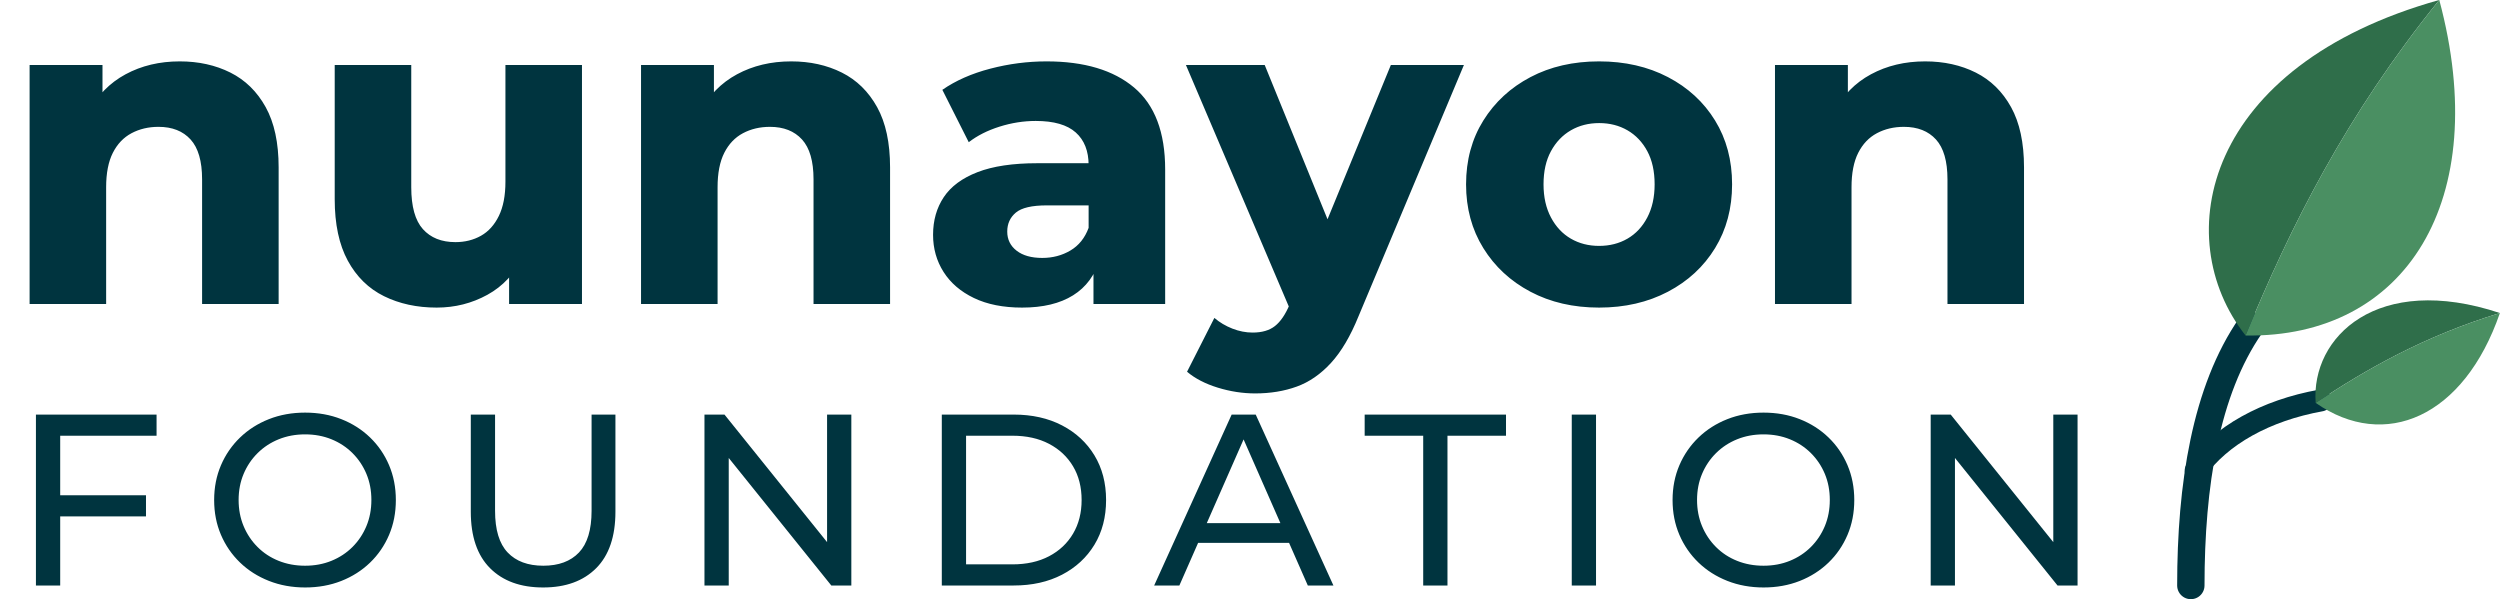
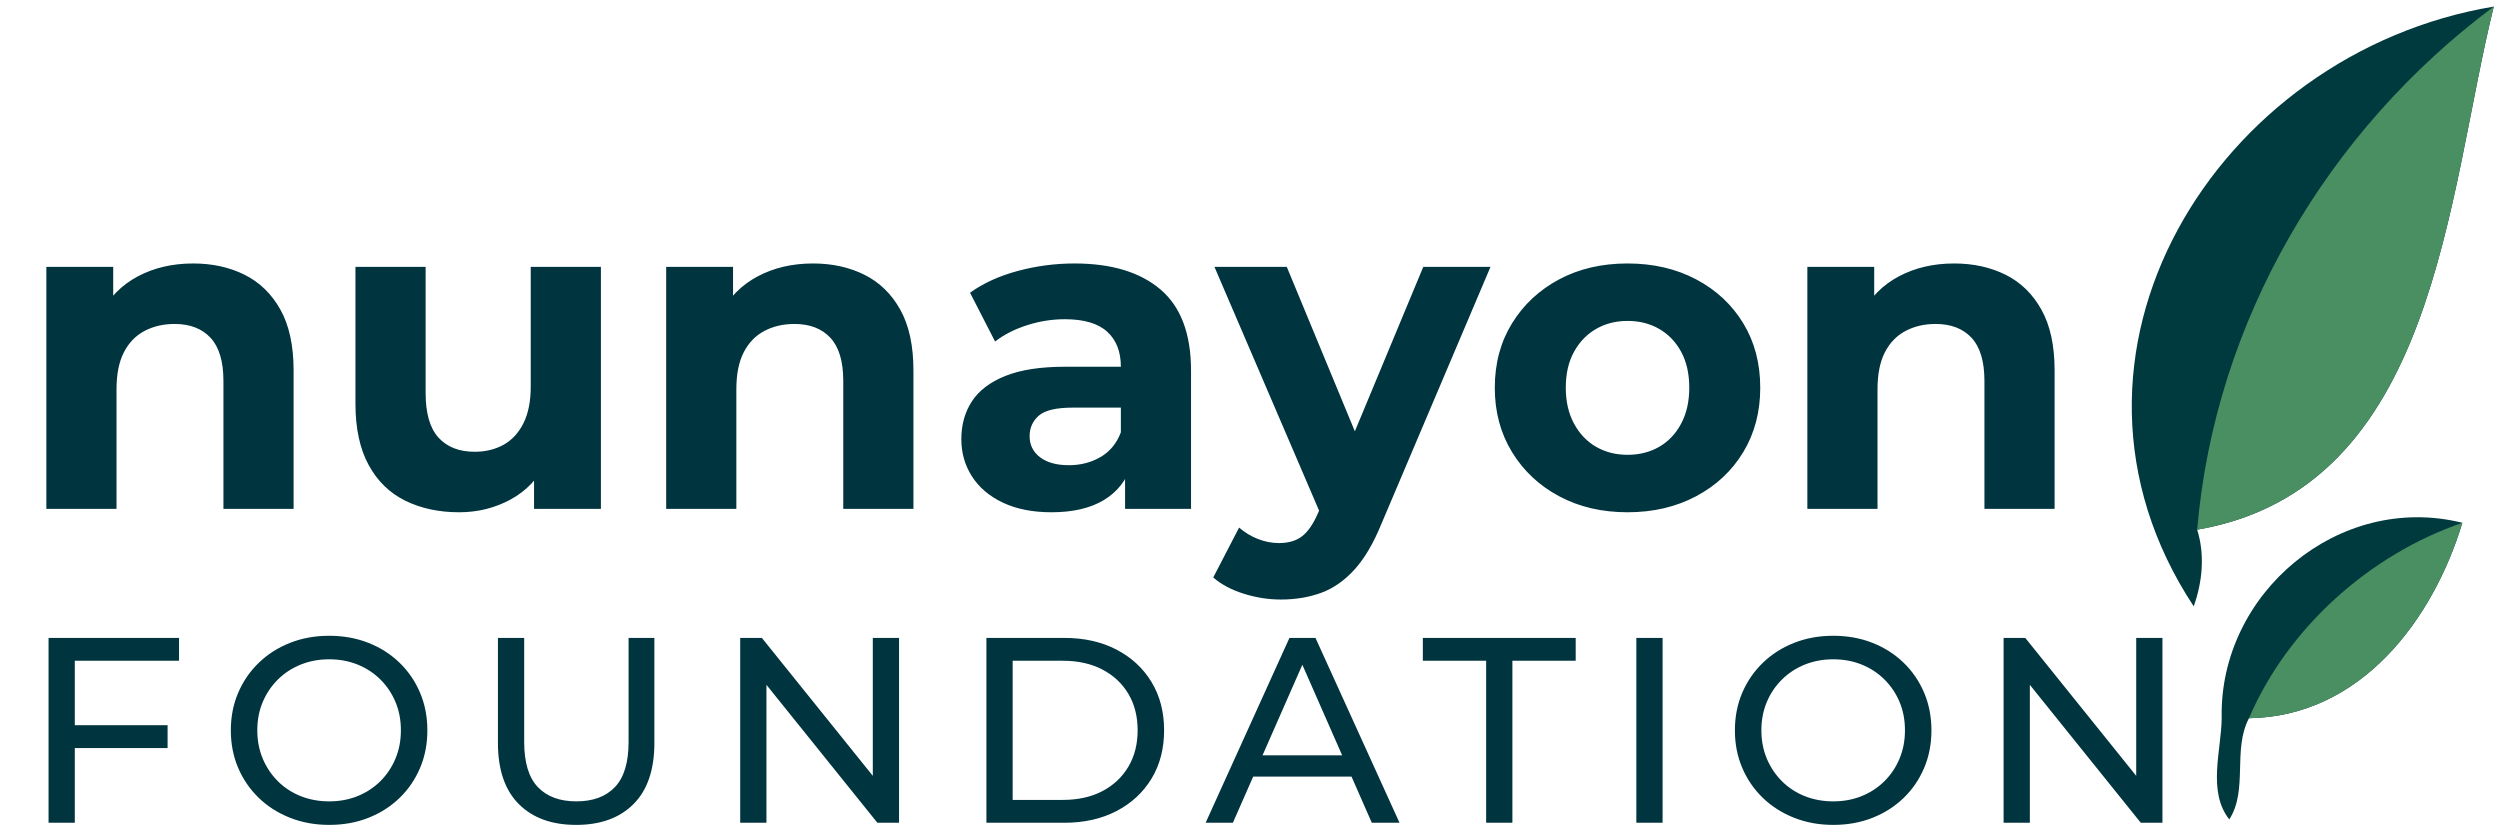
- <svg xmlns="http://www.w3.org/2000/svg" viewBox="0 0 731 175" role="img" aria-label="Nunayon Foundation">
-   <path fill="#00343F" d="M8.655 88.882V19.006H29.968V38.64L25.882 32.808Q29.727 25.496 36.718 21.722Q43.709 17.948 52.554 17.948Q60.822 17.948 67.361 21.218Q73.9 24.487 77.686 31.325Q81.473 38.163 81.473 48.934V88.882H59.092V52.442Q59.092 44.485 55.729 40.788Q52.366 37.09 46.347 37.09Q41.953 37.09 38.455 38.951Q34.957 40.812 32.996 44.685Q31.036 48.558 31.036 54.749V88.882Z M127.683 89.94Q119.038 89.94 112.276 86.6Q105.514 83.26 101.692 76.217Q97.87 69.174 97.87 58.251V19.006H120.251V54.743Q120.251 63.192 123.654 66.995Q127.058 70.797 133.159 70.797Q137.342 70.797 140.64 68.937Q143.939 67.076 145.864 63.138Q147.789 59.2 147.789 53.139V19.006H170.17V88.882H148.858V69.388L152.943 75.01Q149.31 82.462 142.507 86.201Q135.704 89.94 127.683 89.94Z M187.439 88.882V19.006H208.752V38.64L204.666 32.808Q208.511 25.496 215.502 21.722Q222.493 17.948 231.338 17.948Q239.606 17.948 246.145 21.218Q252.683 24.487 256.47 31.325Q260.257 38.163 260.257 48.934V88.882H237.876V52.442Q237.876 44.485 234.513 40.788Q231.15 37.09 225.131 37.09Q220.737 37.09 217.239 38.951Q213.741 40.812 211.78 44.685Q209.82 48.558 209.82 54.749V88.882Z M319.733 88.882V75.565L318.313 72.438V48.28Q318.313 42.101 314.552 38.734Q310.792 35.367 302.849 35.367Q297.531 35.367 292.26 37.032Q286.99 38.697 283.261 41.58L275.542 26.265Q281.397 22.206 289.562 20.077Q297.727 17.948 306.007 17.948Q322.533 17.948 331.614 25.596Q340.694 33.244 340.694 49.548V88.882ZM298.853 89.94Q290.6 89.94 284.778 87.141Q278.957 84.343 275.893 79.51Q272.829 74.678 272.829 68.657Q272.829 62.332 275.967 57.634Q279.105 52.936 285.842 50.331Q292.578 47.725 303.279 47.725H320.804V60.053H306.104Q299.555 60.053 297.037 62.161Q294.518 64.269 294.518 67.717Q294.518 71.18 297.251 73.3Q299.984 75.419 304.754 75.419Q309.326 75.419 313.001 73.241Q316.676 71.062 318.313 66.623L321.533 75.823Q319.496 82.769 313.767 86.354Q308.038 89.94 298.853 89.94Z M367.032 115.037Q361.565 115.037 356.081 113.349Q350.598 111.662 347.094 108.698L355.082 92.96Q357.4 94.938 360.358 96.091Q363.317 97.244 366.259 97.244Q370.376 97.244 372.801 95.331Q375.225 93.419 377.051 89.121L380.558 80.849L382.274 78.476L406.686 19.006H428.046L397.225 92.492Q393.698 101.19 389.179 106.121Q384.66 111.052 379.155 113.044Q373.649 115.037 367.032 115.037ZM377.73 91.703 346.764 19.006H369.802L393.205 76.48Z M467.57 89.94Q456.275 89.94 447.514 85.306Q438.754 80.673 433.716 72.53Q428.678 64.388 428.678 53.899Q428.678 43.349 433.727 35.244Q438.776 27.139 447.512 22.544Q456.249 17.948 467.57 17.948Q478.892 17.948 487.697 22.54Q496.501 27.132 501.482 35.23Q506.463 43.328 506.463 53.899Q506.463 64.41 501.49 72.541Q496.516 80.673 487.69 85.306Q478.864 89.94 467.57 89.94ZM467.57 71.899Q472.223 71.899 475.874 69.785Q479.525 67.672 481.669 63.586Q483.812 59.5 483.812 53.901Q483.812 48.188 481.669 44.202Q479.525 40.216 475.874 38.102Q472.223 35.989 467.6 35.989Q462.977 35.989 459.326 38.102Q455.675 40.216 453.502 44.202Q451.329 48.188 451.329 53.901Q451.329 59.5 453.502 63.586Q455.675 67.672 459.322 69.785Q462.969 71.899 467.57 71.899Z M519.004 88.882V19.006H540.317V38.64L536.232 32.808Q540.076 25.496 547.067 21.722Q554.059 17.948 562.903 17.948Q571.172 17.948 577.71 21.218Q584.249 24.487 588.036 31.325Q591.822 38.163 591.822 48.934V88.882H569.441V52.442Q569.441 44.485 566.079 40.788Q562.716 37.09 556.696 37.09Q552.302 37.09 548.804 38.951Q545.306 40.812 543.346 44.685Q541.385 48.558 541.385 54.749V88.882Z" />
-   <path fill="#00343F" d="M10.506 171.2V121.224H45.78V127.404H17.601V171.2ZM16.943 151.001V144.821H42.688V151.001Z M89.225 171.776Q83.5 171.776 78.629 169.854Q73.759 167.932 70.176 164.475Q66.592 161.018 64.605 156.373Q62.617 151.728 62.617 146.212Q62.617 140.696 64.605 136.051Q66.592 131.406 70.183 127.941Q73.774 124.475 78.624 122.561Q83.474 120.648 89.212 120.648Q94.951 120.648 99.783 122.551Q104.615 124.453 108.193 127.9Q111.772 131.346 113.759 136.012Q115.747 140.678 115.747 146.218Q115.747 151.759 113.759 156.419Q111.772 161.078 108.193 164.525Q104.615 167.971 99.783 169.874Q94.951 171.776 89.225 171.776ZM89.212 165.416Q93.388 165.416 96.914 163.983Q100.441 162.551 103.058 159.945Q105.674 157.338 107.133 153.845Q108.592 150.351 108.592 146.194Q108.592 142.036 107.14 138.566Q105.688 135.096 103.068 132.486Q100.449 129.877 96.918 128.443Q93.388 127.009 89.212 127.009Q85.036 127.009 81.492 128.445Q77.947 129.881 75.318 132.494Q72.688 135.107 71.23 138.582Q69.772 142.057 69.772 146.192Q69.772 150.328 71.227 153.821Q72.682 157.315 75.307 159.942Q77.932 162.569 81.484 163.992Q85.036 165.416 89.212 165.416Z M158.807 171.776Q148.918 171.776 143.289 166.131Q137.661 160.486 137.661 149.618V121.224H144.756V149.366Q144.756 157.673 148.438 161.544Q152.119 165.416 158.867 165.416Q165.614 165.416 169.296 161.544Q172.977 157.673 172.977 149.366V121.224H179.952V149.618Q179.952 160.486 174.324 166.131Q168.696 171.776 158.807 171.776Z M205.986 171.2V121.224H211.842L244.852 162.263H241.836V121.224H248.931V171.2H243.075L210.065 130.161H213.082V171.2Z M275.382 171.2V121.224H296.412Q304.458 121.224 310.534 124.382Q316.611 127.54 320.016 133.15Q323.42 138.76 323.42 146.212Q323.42 153.664 320.016 159.274Q316.611 164.884 310.534 168.042Q304.458 171.2 296.412 171.2ZM282.478 165.02H296.028Q302.221 165.02 306.745 162.644Q311.27 160.267 313.767 156.034Q316.264 151.8 316.264 146.212Q316.264 140.564 313.767 136.361Q311.27 132.157 306.745 129.78Q302.221 127.404 296.028 127.404H282.478Z M337.477 171.2 360.138 121.224H367.173L389.894 171.2H382.404L362.183 125.2H365.068L344.847 171.2ZM347.106 158.729 349.086 152.971H377.189L379.229 158.729Z M416.145 171.2V127.404H399.029V121.224H440.356V127.404H423.241V171.2Z M459.582 171.2V121.224H466.677V171.2Z M515.669 171.776Q509.944 171.776 505.073 169.854Q500.203 167.932 496.62 164.475Q493.036 161.018 491.048 156.373Q489.06 151.728 489.06 146.212Q489.06 140.696 491.048 136.051Q493.036 131.406 496.627 127.941Q500.218 124.475 505.068 122.561Q509.917 120.648 515.656 120.648Q521.395 120.648 526.227 122.551Q531.059 124.453 534.637 127.9Q538.215 131.346 540.203 136.012Q542.191 140.678 542.191 146.218Q542.191 151.759 540.203 156.419Q538.215 161.078 534.637 164.525Q531.059 167.971 526.227 169.874Q521.395 171.776 515.669 171.776ZM515.656 165.416Q519.832 165.416 523.358 163.983Q526.885 162.551 529.501 159.945Q532.118 157.338 533.577 153.845Q535.035 150.351 535.035 146.194Q535.035 142.036 533.583 138.566Q532.131 135.096 529.512 132.486Q526.893 129.877 523.362 128.443Q519.832 127.009 515.656 127.009Q511.48 127.009 507.936 128.445Q504.391 129.881 501.762 132.494Q499.132 135.107 497.674 138.582Q496.216 142.057 496.216 146.192Q496.216 150.328 497.671 153.821Q499.126 157.315 501.751 159.942Q504.376 162.569 507.928 163.992Q511.48 165.416 515.656 165.416Z M564.533 171.2V121.224H570.389L603.399 162.263H600.383V121.224H607.478V171.2H601.622L568.612 130.161H571.628V171.2Z" />
-   <path d="M640.6 171.2 C640.6 142.0 644.9 114.2 658.1 95.2" fill="none" stroke="#00343F" stroke-width="8.0" stroke-linecap="round" />
-   <path d="M642.0 137.6 C649.3 127.3 662.5 120.0 678.6 117.1" fill="none" stroke="#00343F" stroke-width="6.4" stroke-linecap="round" />
-   <g transform="translate(656.6 98.1) rotate(30) scale(1.132888)">
-     <path fill="#2F6E4A" d="M0 0 C-30 -12 -44 -55 0 -100 C-6 -62 -4 -30 0 0 Z" />
-     <path fill="#4A8F62" d="M0 0 C-4 -30 -6 -62 0 -100 C38 -62 36 -20 0 0 Z" />
-   </g>
-   <g transform="translate(677.1 117.8) rotate(64) scale(0.5993341)">
-     <path fill="#2F6E4A" d="M0 0 C-30 -12 -44 -55 0 -100 C-6 -62 -4 -30 0 0 Z" />
-     <path fill="#4A8F62" d="M0 0 C-4 -30 -6 -62 0 -100 C38 -62 36 -20 0 0 Z" />
-   </g>
+ <svg xmlns="http://www.w3.org/2000/svg" viewBox="-4 -11 724 240" role="img" aria-label="Nunayon Foundation">
+   <path fill="#00343F" d="M9.422 136.364V66.288H28.782V85.715L25.146 79.88Q28.921 72.747 35.942 69.023Q42.963 65.3 51.927 65.3Q60.29 65.3 66.855 68.582Q73.42 71.864 77.224 78.702Q81.027 85.54 81.027 96.271V136.364H60.705V99.308Q60.705 90.857 56.985 86.837Q53.265 82.818 46.554 82.818Q41.671 82.818 37.834 84.854Q33.997 86.89 31.87 91.038Q29.744 95.187 29.744 101.707V136.364Z M128.978 137.352Q120.196 137.352 113.397 134.018Q106.597 130.684 102.768 123.677Q98.938 116.671 98.938 105.864V66.288H119.26V102.827Q119.26 111.64 122.993 115.736Q126.726 119.833 133.461 119.833Q138.189 119.833 141.844 117.797Q145.499 115.761 147.6 111.548Q149.701 107.335 149.701 100.945V66.288H170.023V136.364H150.662V117.039L154.299 122.719Q150.678 129.956 143.866 133.654Q137.054 137.352 128.978 137.352Z M188.927 136.364V66.288H208.287V85.715L204.651 79.88Q208.426 72.747 215.447 69.023Q222.468 65.3 231.432 65.3Q239.795 65.3 246.36 68.582Q252.925 71.864 256.729 78.702Q260.532 85.54 260.532 96.271V136.364H240.21V99.308Q240.21 90.857 236.49 86.837Q232.77 82.818 226.059 82.818Q221.176 82.818 217.339 84.854Q213.502 86.89 211.375 91.038Q209.249 95.187 209.249 101.707V136.364Z M321.821 136.364V122.706L320.602 119.634V95.193Q320.602 88.646 316.624 85.046Q312.647 81.446 304.382 81.446Q298.855 81.446 293.433 83.18Q288.011 84.914 284.18 87.912L276.923 73.769Q282.704 69.625 290.764 67.462Q298.823 65.3 307.16 65.3Q323.248 65.3 332.086 72.838Q340.924 80.377 340.924 96.337V136.364ZM300.53 137.352Q292.352 137.352 286.49 134.592Q280.629 131.831 277.515 127.013Q274.401 122.194 274.401 116.15Q274.401 109.953 277.446 105.252Q280.492 100.55 287.132 97.878Q293.772 95.207 304.452 95.207H322.996V107.047H306.704Q299.5 107.047 296.839 109.371Q294.179 111.694 294.179 115.319Q294.179 119.13 297.208 121.427Q300.236 123.723 305.536 123.723Q310.655 123.723 314.728 121.348Q318.801 118.973 320.602 114.198L323.672 123.633Q321.507 130.322 315.643 133.837Q309.779 137.352 300.53 137.352Z M366.934 162.623Q361.544 162.623 356.194 160.943Q350.844 159.263 347.354 156.24L354.844 141.787Q357.216 143.874 360.252 145.073Q363.289 146.272 366.366 146.272Q370.588 146.272 373.144 144.251Q375.7 142.23 377.71 137.558L381.413 128.981L383.026 126.744L408.18 66.288H427.647L396.058 140.705Q392.621 149.138 388.262 153.941Q383.902 158.744 378.606 160.684Q373.31 162.623 366.934 162.623ZM378.947 139.07 347.708 66.288H368.655L392.926 124.925Z M467.33 137.352Q456.193 137.352 447.53 132.715Q438.867 128.078 433.88 119.923Q428.892 111.768 428.892 101.287Q428.892 90.724 433.894 82.619Q438.896 74.515 447.527 69.907Q456.158 65.3 467.33 65.3Q478.501 65.3 487.202 69.902Q495.903 74.504 500.835 82.6Q505.767 90.696 505.767 101.288Q505.767 111.797 500.845 119.938Q495.923 128.078 487.193 132.715Q478.463 137.352 467.33 137.352ZM467.33 120.713Q472.473 120.713 476.493 118.404Q480.513 116.094 482.862 111.684Q485.212 107.274 485.212 101.29Q485.212 95.196 482.862 90.877Q480.513 86.558 476.493 84.248Q472.473 81.938 467.369 81.938Q462.265 81.938 458.245 84.248Q454.225 86.558 451.837 90.877Q449.448 95.196 449.448 101.29Q449.448 107.274 451.837 111.684Q454.225 116.094 458.24 118.404Q462.254 120.713 467.33 120.713Z M519.409 136.364V66.288H538.769V85.715L535.133 79.88Q538.908 72.747 545.929 69.023Q552.95 65.3 561.914 65.3Q570.277 65.3 576.842 68.582Q583.407 71.864 587.211 78.702Q591.014 85.54 591.014 96.271V136.364H570.692V99.308Q570.692 90.857 566.972 86.837Q563.252 82.818 556.541 82.818Q551.658 82.818 547.821 84.854Q543.984 86.89 541.857 91.038Q539.73 95.187 539.73 101.707V136.364Z" />
+   <path fill="#00343F" d="M10.061 227.273V173.737H47.847V180.357H17.661V227.273ZM16.956 205.635V199.014H44.534V205.635Z M91.352 227.89Q85.219 227.89 80.002 225.831Q74.785 223.772 70.946 220.068Q67.108 216.365 64.979 211.389Q62.849 206.414 62.849 200.505Q62.849 194.596 64.979 189.621Q67.108 184.645 70.955 180.932Q74.801 177.22 79.996 175.17Q85.191 173.12 91.338 173.12Q97.486 173.12 102.662 175.159Q107.838 177.197 111.671 180.889Q115.504 184.58 117.634 189.578Q119.763 194.576 119.763 200.512Q119.763 206.447 117.634 211.438Q115.504 216.43 111.671 220.122Q107.838 223.813 102.662 225.852Q97.486 227.89 91.352 227.89ZM91.338 221.076Q95.811 221.076 99.589 219.542Q103.367 218.008 106.17 215.216Q108.972 212.424 110.535 208.681Q112.098 204.939 112.098 200.486Q112.098 196.032 110.542 192.315Q108.987 188.598 106.181 185.802Q103.375 183.006 99.593 181.47Q95.811 179.934 91.338 179.934Q86.865 179.934 83.068 181.472Q79.272 183.011 76.455 185.81Q73.638 188.609 72.076 192.332Q70.514 196.054 70.514 200.484Q70.514 204.914 72.073 208.656Q73.632 212.398 76.443 215.213Q79.255 218.027 83.06 219.551Q86.865 221.076 91.338 221.076Z M162.856 227.89Q152.262 227.89 146.233 221.843Q140.204 215.796 140.204 204.154V173.737H147.805V203.884Q147.805 212.782 151.749 216.929Q155.692 221.076 162.92 221.076Q170.148 221.076 174.092 216.929Q178.036 212.782 178.036 203.884V173.737H185.507V204.154Q185.507 215.796 179.478 221.843Q173.449 227.89 162.856 227.89Z M210.362 227.273V173.737H216.635L251.995 217.699H248.764V173.737H256.365V227.273H250.092L214.731 183.311H217.962V227.273Z M281.666 227.273V173.737H304.194Q312.812 173.737 319.322 177.12Q325.831 180.503 329.478 186.513Q333.125 192.522 333.125 200.505Q333.125 208.488 329.478 214.497Q325.831 220.507 319.322 223.89Q312.812 227.273 304.194 227.273ZM289.267 220.653H303.783Q310.416 220.653 315.263 218.107Q320.11 215.561 322.785 211.026Q325.46 206.491 325.46 200.505Q325.46 194.455 322.785 189.952Q320.11 185.449 315.263 182.903Q310.416 180.357 303.783 180.357H289.267Z M345.15 227.273 369.424 173.737H376.961L401.3 227.273H393.276L371.615 177.997H374.705L353.045 227.273ZM355.465 213.913 357.586 207.745H387.689L389.875 213.913Z M426.387 227.273V180.357H408.052V173.737H452.322V180.357H433.988V227.273Z M469.884 227.273V173.737H477.485V227.273Z M526.932 227.89Q520.799 227.89 515.581 225.831Q510.364 223.772 506.526 220.068Q502.687 216.365 500.558 211.389Q498.428 206.414 498.428 200.505Q498.428 194.596 500.558 189.621Q502.687 184.645 506.534 180.932Q510.381 177.22 515.576 175.17Q520.771 173.12 526.918 173.12Q533.065 173.12 538.241 175.159Q543.418 177.197 547.251 180.889Q551.084 184.58 553.213 189.578Q555.343 194.576 555.343 200.512Q555.343 206.447 553.213 211.438Q551.084 216.43 547.251 220.122Q543.418 223.813 538.241 225.852Q533.065 227.89 526.932 227.89ZM526.918 221.076Q531.391 221.076 535.169 219.542Q538.946 218.008 541.749 215.216Q544.552 212.424 546.115 208.681Q547.677 204.939 547.677 200.486Q547.677 196.032 546.122 192.315Q544.566 188.598 541.76 185.802Q538.955 183.006 535.173 181.47Q531.391 179.934 526.918 179.934Q522.445 179.934 518.648 181.472Q514.851 183.011 512.034 185.81Q509.217 188.609 507.655 192.332Q506.094 196.054 506.094 200.484Q506.094 204.914 507.652 208.656Q509.211 212.398 512.023 215.213Q514.834 218.027 518.64 219.551Q522.445 221.076 526.918 221.076Z M576.242 227.273V173.737H582.516L617.876 217.699H614.645V173.737H622.246V227.273H615.972L580.612 183.311H583.843V227.273Z" />
+   <path fill="#00393E" d="M718.2 -9.1 C637.9 4.3 583.4 91.9 631.3 164.6 C633.8 157.6 634.6 149.7 632.3 142.4 C701.7 130.4 704.6 45.6 718.2 -9.1 Z" />
+   <path fill="#00393E" d="M709.1 140.4 C673.3 131.5 638.6 160.9 639.4 197.0 C639.3 206.3 635.2 218.2 641.6 226.3 C647.1 217.8 642.5 206.1 647.3 197.0 C679.8 196.5 700.6 168.4 709.1 140.4 Z" />
+   <path fill="#4A8F62" d="M718.2 -9.1 C704.6 45.6 701.7 130.4 632.3 142.4 C637.4 82.1 669.9 26.9 718.2 -9.1 Z" />
+   <path fill="#4A8F62" d="M709.1 140.4 C700.6 168.4 679.8 196.5 647.3 197.0 C658.5 170.8 682.3 149.6 709.1 140.4 Z" />
</svg>
